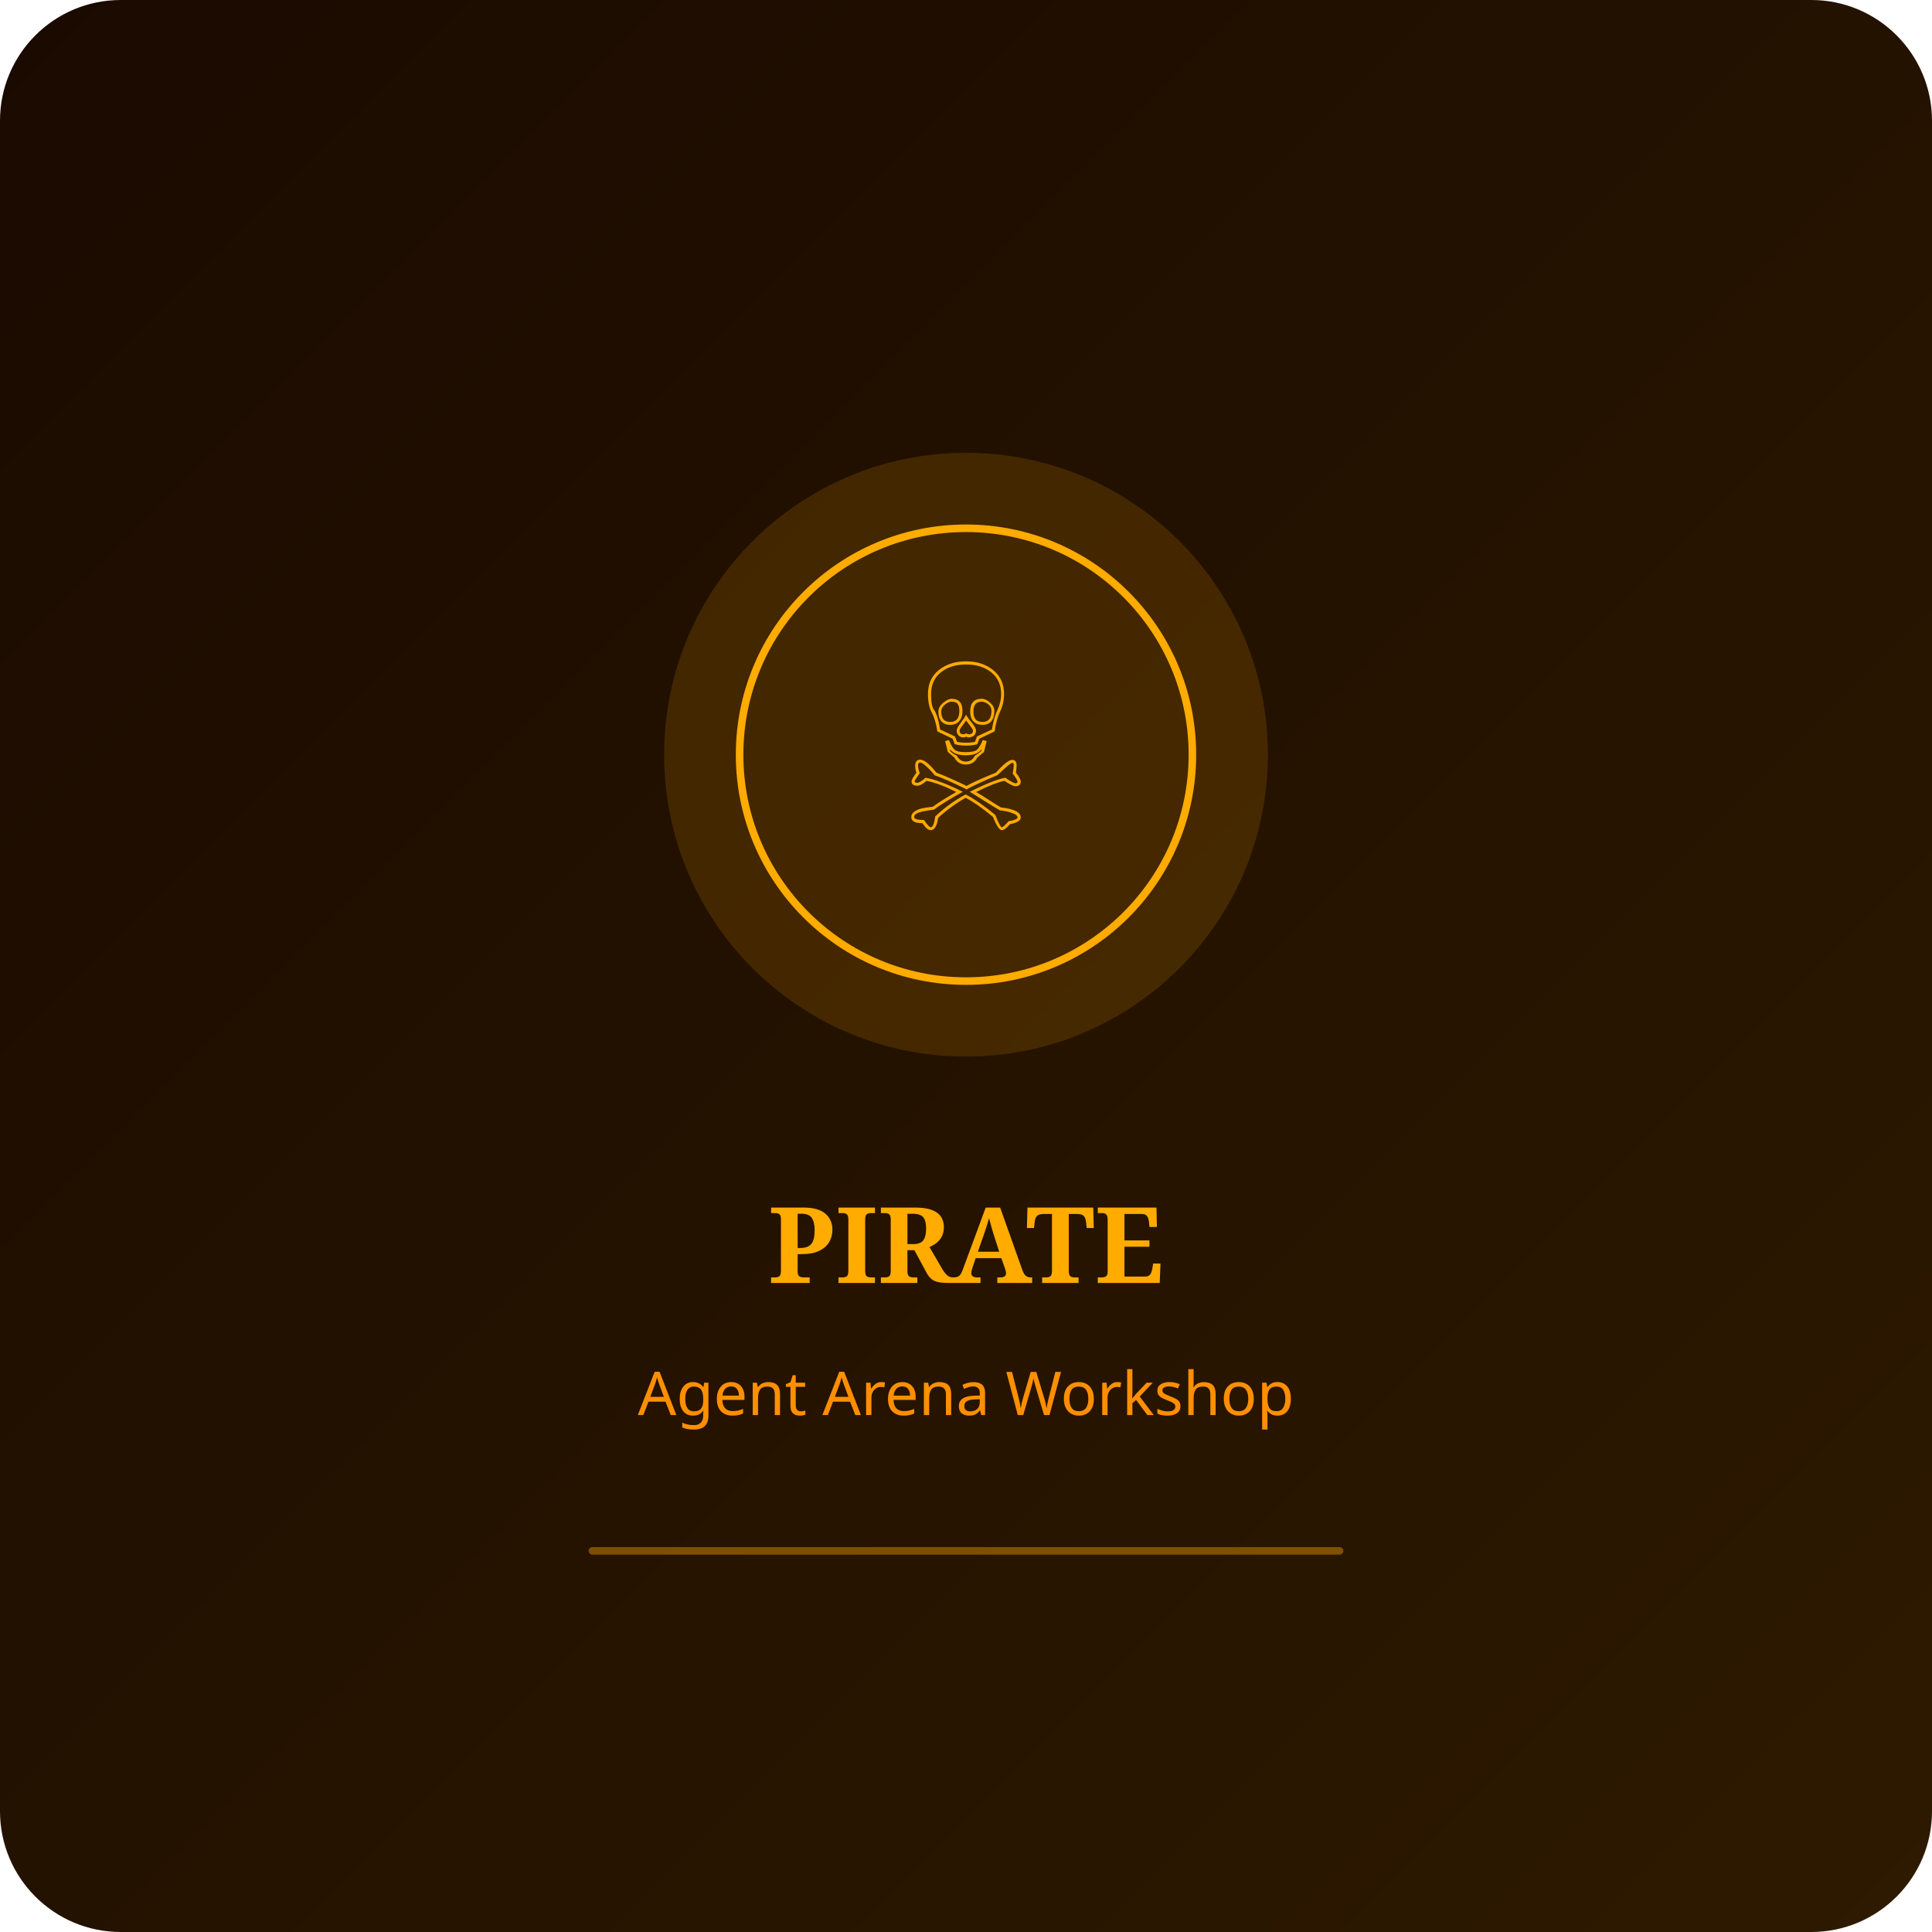
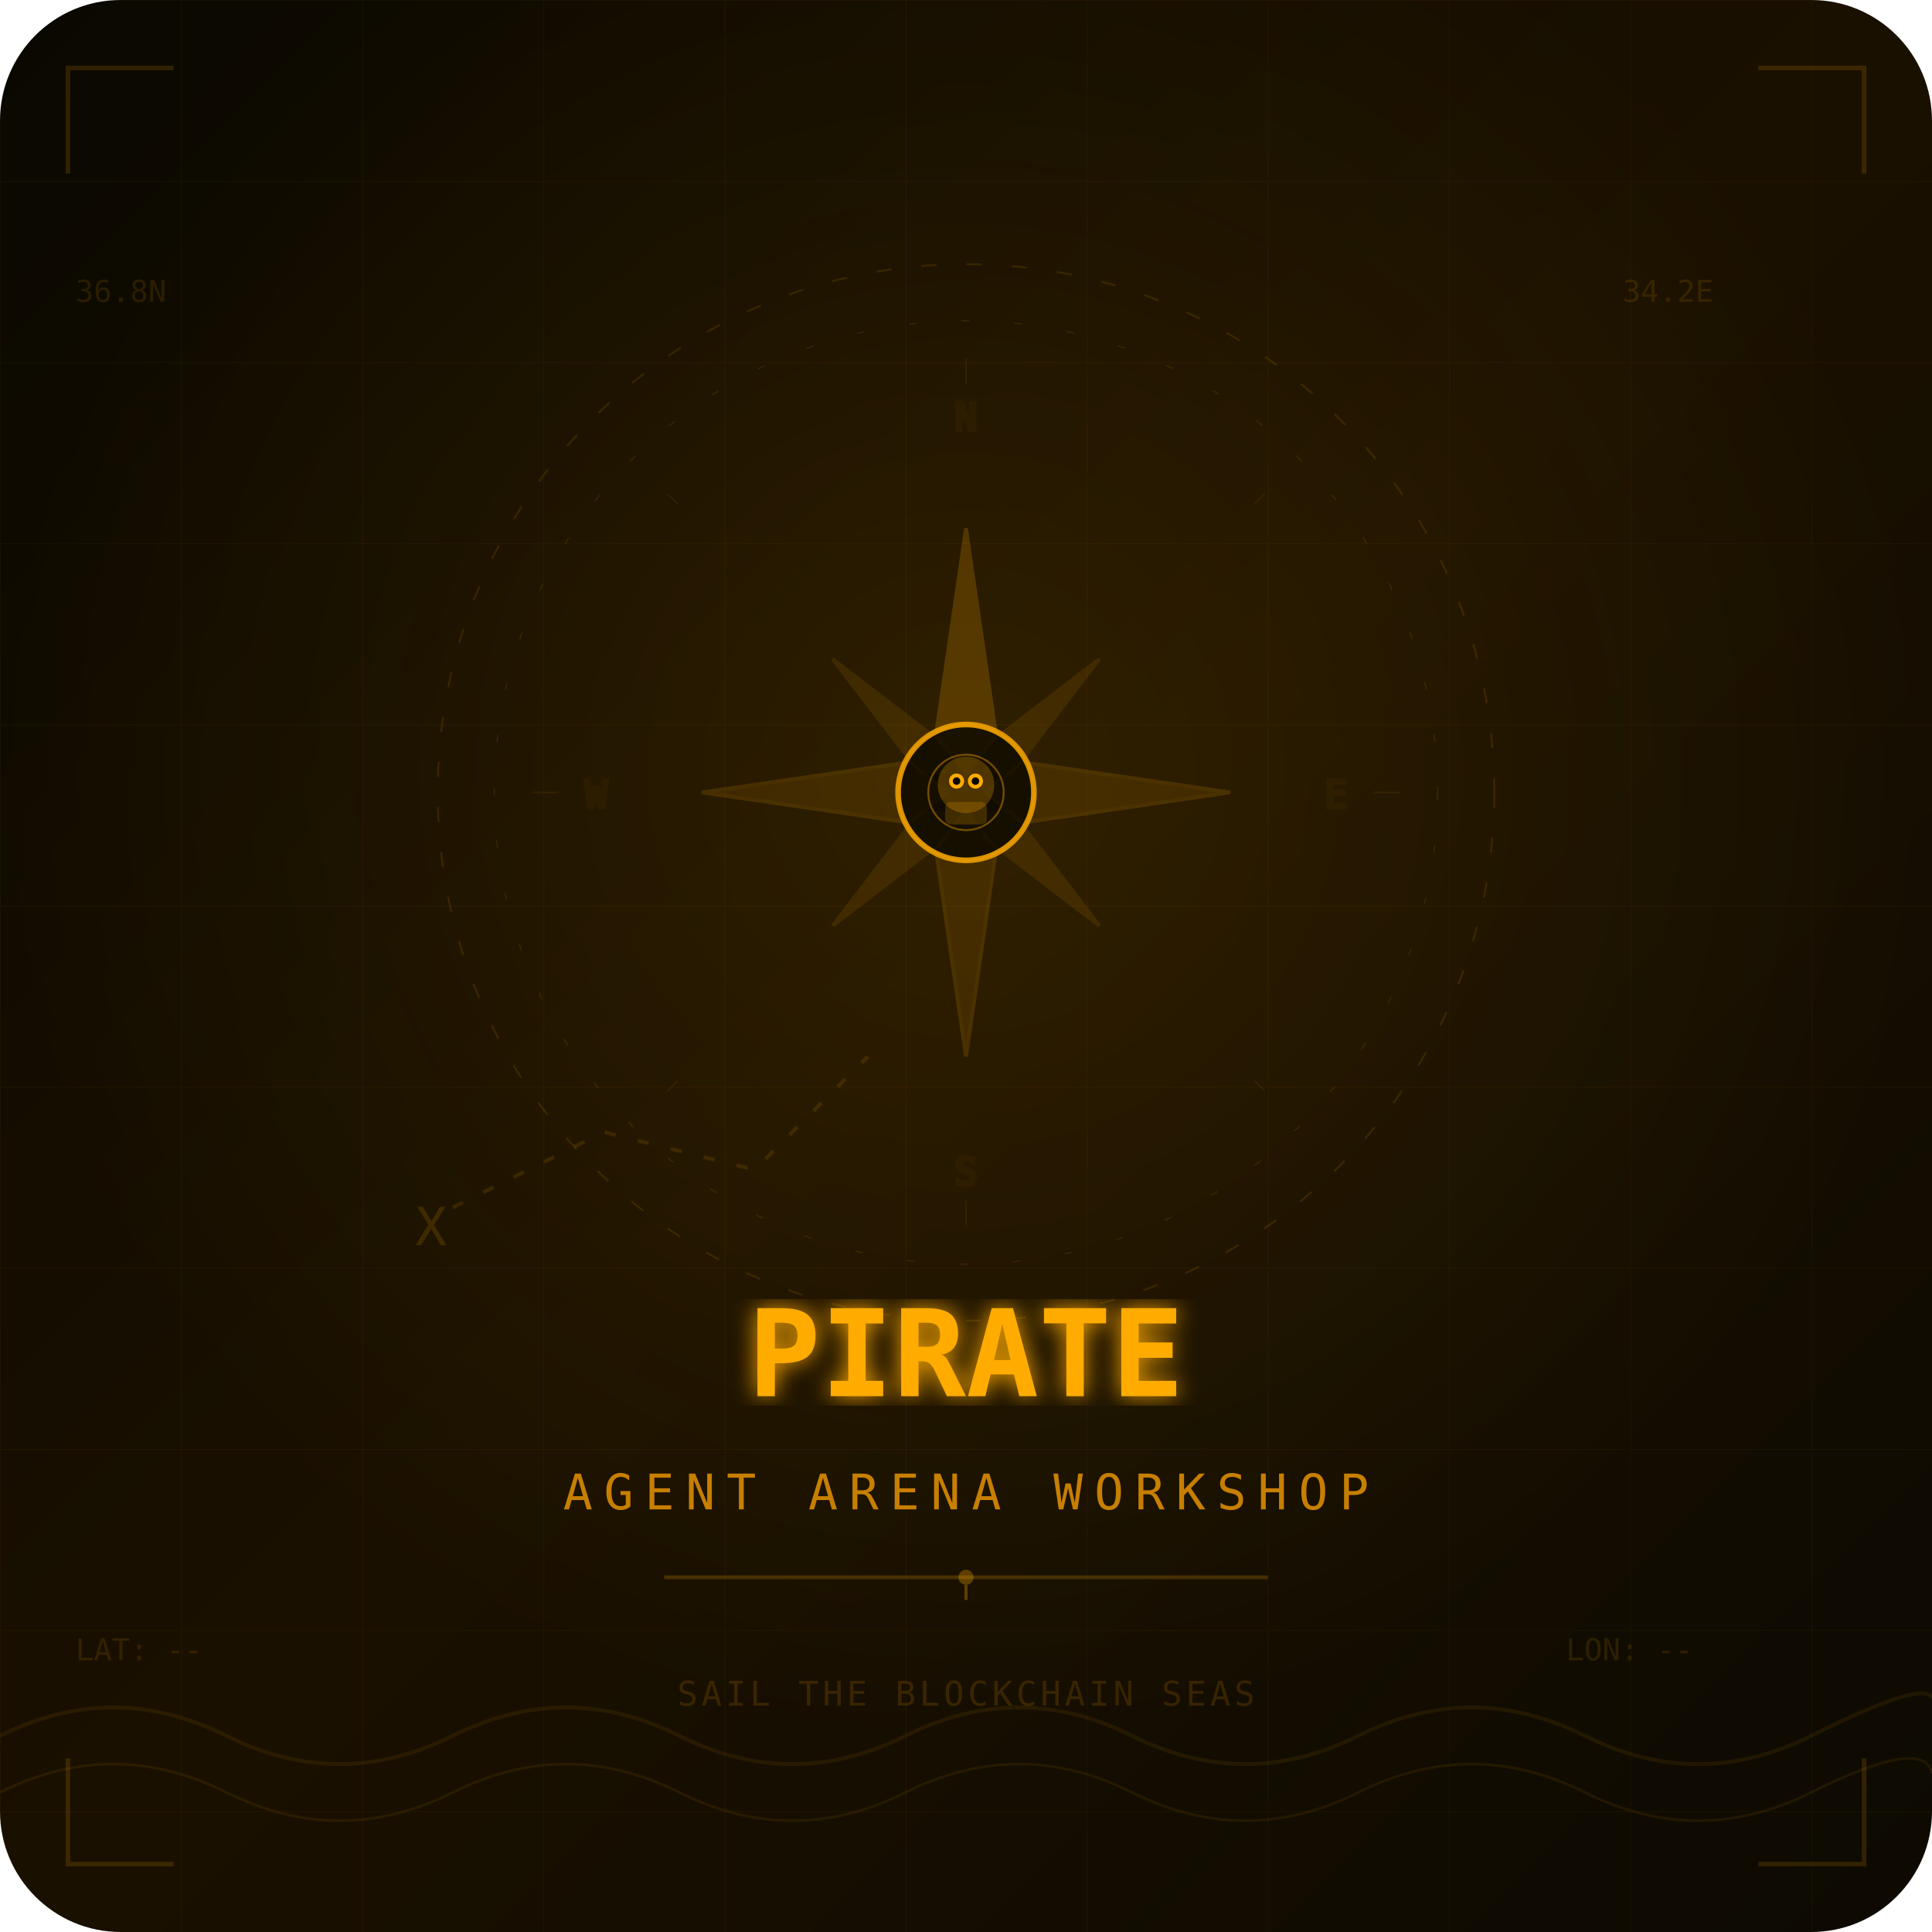
<svg xmlns="http://www.w3.org/2000/svg" width="512" height="512" viewBox="0 0 512 512">
  <defs>
-     <linearGradient id="bg" x1="0%" y1="0%" x2="100%" y2="100%">
-       <stop offset="0%" style="stop-color:#1a0a00" />
-       <stop offset="100%" style="stop-color:#2e1a00" />
+     <linearGradient id="pi-bg" x1="0%" y1="0%" x2="100%" y2="100%">
+       <stop offset="0%" stop-color="#0a0800" />
+       <stop offset="50%" stop-color="#1a1000" />
+       <stop offset="100%" stop-color="#0d0a02" />
    </linearGradient>
+     <radialGradient id="pi-glow" cx="50%" cy="40%" r="50%">
+       <stop offset="0%" stop-color="#ffab00" stop-opacity="0.1" />
+       <stop offset="100%" stop-color="#ffab00" stop-opacity="0" />
+     </radialGradient>
+     <filter id="pi-neon">
+       <feGaussianBlur in="SourceGraphic" stdDeviation="3" result="blur" />
+       <feMerge>
+         <feMergeNode in="blur" />
+         <feMergeNode in="SourceGraphic" />
+       </feMerge>
+     </filter>
+     <pattern id="pi-grid" width="48" height="48" patternUnits="userSpaceOnUse">
+       <path d="M48 0L0 0 0 48" fill="none" stroke="#ffab00" stroke-width="0.3" opacity="0.06" />
+     </pattern>
  </defs>
-   <rect width="512" height="512" rx="32" fill="url(#bg)" />
-   <circle cx="256" cy="200" r="80" fill="#ffab00" opacity="0.15" />
-   <circle cx="256" cy="200" r="60" fill="none" stroke="#ffab00" stroke-width="2" />
-   <text x="256" y="220" font-family="serif" font-size="64" fill="#ffab00" text-anchor="middle">☠</text>
-   <text x="256" y="340" font-family="serif" font-size="28" fill="#ffab00" text-anchor="middle" font-weight="bold">PIRATE</text>
-   <text x="256" y="375" font-family="sans-serif" font-size="16" fill="#ff8f00" text-anchor="middle">Agent Arena Workshop</text>
-   <rect x="156" y="410" width="200" height="2" rx="1" fill="#ffab00" opacity="0.4" />
+   <rect width="512" height="512" rx="32" fill="url(#pi-bg)" />
+   <rect width="512" height="512" rx="32" fill="url(#pi-glow)" />
+   <rect width="512" height="512" rx="32" fill="url(#pi-grid)" />
+   <g opacity="0.08">
+     <path d="M0 460 Q30 445 60 460 Q90 475 120 460 Q150 445 180 460 Q210 475 240 460 Q270 445 300 460 Q330 475 360 460 Q390 445 420 460 Q450 475 480 460 Q510 445 512 450" fill="none" stroke="#ffab00" stroke-width="1">
+       <animate attributeName="d" values="M0 460 Q30 445 60 460 Q90 475 120 460 Q150 445 180 460 Q210 475 240 460 Q270 445 300 460 Q330 475 360 460 Q390 445 420 460 Q450 475 480 460 Q510 445 512 450;M0 460 Q30 475 60 460 Q90 445 120 460 Q150 475 180 460 Q210 445 240 460 Q270 475 300 460 Q330 445 360 460 Q390 475 420 460 Q450 445 480 460 Q510 475 512 460;M0 460 Q30 445 60 460 Q90 475 120 460 Q150 445 180 460 Q210 475 240 460 Q270 445 300 460 Q330 475 360 460 Q390 445 420 460 Q450 475 480 460 Q510 445 512 450" dur="6s" repeatCount="indefinite" />
+     </path>
+     <path d="M0 475 Q30 460 60 475 Q90 490 120 475 Q150 460 180 475 Q210 490 240 475 Q270 460 300 475 Q330 490 360 475 Q390 460 420 475 Q450 490 480 475 Q510 460 512 470" fill="none" stroke="#ffab00" stroke-width="0.7">
+       <animate attributeName="d" values="M0 475 Q30 460 60 475 Q90 490 120 475 Q150 460 180 475 Q210 490 240 475 Q270 460 300 475 Q330 490 360 475 Q390 460 420 475 Q450 490 480 475 Q510 460 512 470;M0 475 Q30 490 60 475 Q90 460 120 475 Q150 490 180 475 Q210 460 240 475 Q270 490 300 475 Q330 460 360 475 Q390 490 420 475 Q450 460 480 475 Q510 490 512 480;M0 475 Q30 460 60 475 Q90 490 120 475 Q150 460 180 475 Q210 490 240 475 Q270 460 300 475 Q330 490 360 475 Q390 460 420 475 Q450 490 480 475 Q510 460 512 470" dur="8s" repeatCount="indefinite" />
+     </path>
+   </g>
+   <g transform="translate(256,210)" stroke="#ffab00" fill="none" opacity="0.12">
+     <circle r="140" stroke-width="0.5" stroke-dasharray="4,8">
+       <animateTransform attributeName="transform" type="rotate" values="0;360" dur="120s" repeatCount="indefinite" />
+     </circle>
+     <circle r="125" stroke-width="0.3" stroke-dasharray="2,12">
+       <animateTransform attributeName="transform" type="rotate" values="360;0" dur="90s" repeatCount="indefinite" />
+     </circle>
+     <g stroke-width="0.4" opacity="0.6">
+       <line y1="-108" y2="-115" />
+       <line y1="108" y2="115" />
+       <line x1="-108" x2="-115" />
+       <line x1="108" x2="115" />
+       <line y1="-108" y2="-112" transform="rotate(45)" />
+       <line y1="-108" y2="-112" transform="rotate(135)" />
+       <line y1="-108" y2="-112" transform="rotate(225)" />
+       <line y1="-108" y2="-112" transform="rotate(315)" />
+     </g>
+     <text y="-96" font-family="monospace" font-size="10" fill="#ffab00" text-anchor="middle" opacity="0.3">N</text>
+     <text y="104" font-family="monospace" font-size="10" fill="#ffab00" text-anchor="middle" opacity="0.3">S</text>
+     <text x="-98" y="4" font-family="monospace" font-size="10" fill="#ffab00" text-anchor="middle" opacity="0.3">W</text>
+     <text x="98" y="4" font-family="monospace" font-size="10" fill="#ffab00" text-anchor="middle" opacity="0.3">E</text>
+   </g>
+   <g transform="translate(256,210)" fill="#ffab00" stroke="#ffab00">
+     <polygon points="0,-70 8,-15 0,-5 -8,-15" fill="#ffab00" opacity="0.2" />
+     <polygon points="0,70 8,15 0,5 -8,15" fill="#c77f00" opacity="0.15" />
+     <polygon points="-70,0 -15,8 -5,0 -15,-8" fill="#c77f00" opacity="0.15" />
+     <polygon points="70,0 15,8 5,0 15,-8" fill="#c77f00" opacity="0.15" />
+     <polygon points="0,-50 5,-12 0,-8 -5,-12" fill="#ffab00" opacity="0.1" transform="rotate(45)" />
+     <polygon points="0,50 5,12 0,8 -5,12" fill="#ffab00" opacity="0.1" transform="rotate(45)" />
+     <polygon points="0,-50 5,-12 0,-8 -5,-12" fill="#ffab00" opacity="0.1" transform="rotate(-45)" />
+     <polygon points="0,50 5,12 0,8 -5,12" fill="#ffab00" opacity="0.1" transform="rotate(-45)" />
+     <circle r="18" fill="#0a0800" stroke="#ffab00" stroke-width="1.5" opacity="0.8" />
+     <circle r="10" fill="none" stroke="#ffab00" stroke-width="0.5" opacity="0.4" />
+     <circle cy="-2" r="7" fill="#ffab00" opacity="0.25" />
+     <rect x="-5" y="3" width="10" height="5" rx="1" fill="#ffab00" opacity="0.2" />
+     <circle cx="-2.5" cy="-3" r="1.5" fill="#0a0800" />
+     <circle cx="2.5" cy="-3" r="1.5" fill="#0a0800" />
+     <circle r="18" fill="none" stroke="#ffab00" stroke-width="0.5" opacity="0.3">
+       <animate attributeName="r" values="18;24;18" dur="4s" repeatCount="indefinite" />
+       <animate attributeName="opacity" values="0.3;0;0.3" dur="4s" repeatCount="indefinite" />
+     </circle>
+   </g>
+   <g font-family="monospace" font-size="8" fill="#ffab00" opacity="0.12">
+     <text x="20" y="80">36.8N</text>
+     <text x="430" y="80">34.2E</text>
+     <text x="20" y="440">LAT: --</text>
+     <text x="415" y="440">LON: --</text>
+   </g>
+   <path d="M120 320 L160 300 L200 310 L230 280" fill="none" stroke="#ffab00" stroke-width="1" stroke-dasharray="3,6" opacity="0.12" />
+   <text x="110" y="330" font-family="monospace" font-size="14" fill="#ffab00" opacity="0.15">X</text>
+   <text x="256" y="370" font-family="monospace" font-size="32" fill="#ffab00" text-anchor="middle" font-weight="bold" filter="url(#pi-neon)">
+     PIRATE
+   </text>
+   <text x="256" y="400" font-family="monospace" font-size="13" fill="#c77f00" text-anchor="middle" letter-spacing="3">
+     AGENT ARENA WORKSHOP
+   </text>
+   <line x1="176" y1="418" x2="336" y2="418" stroke="#ffab00" stroke-width="1" opacity="0.2" />
+   <g transform="translate(256,418)" fill="#ffab00" opacity="0.3">
+     <circle r="2" />
+     <line y1="2" y2="6" stroke="#ffab00" stroke-width="0.8" />
+   </g>
+   <text x="256" y="452" font-family="monospace" font-size="9" fill="#c77f00" text-anchor="middle" opacity="0.2" letter-spacing="1">
+     SAIL THE BLOCKCHAIN SEAS
+   </text>
+   <g stroke="#ffab00" stroke-width="1.2" fill="none" opacity="0.15">
+     <path d="M18 46 L18 18 L46 18" />
+     <path d="M466 18 L494 18 L494 46" />
+     <path d="M18 466 L18 494 L46 494" />
+     <path d="M466 494 L494 494 L494 466" />
+   </g>
</svg>
